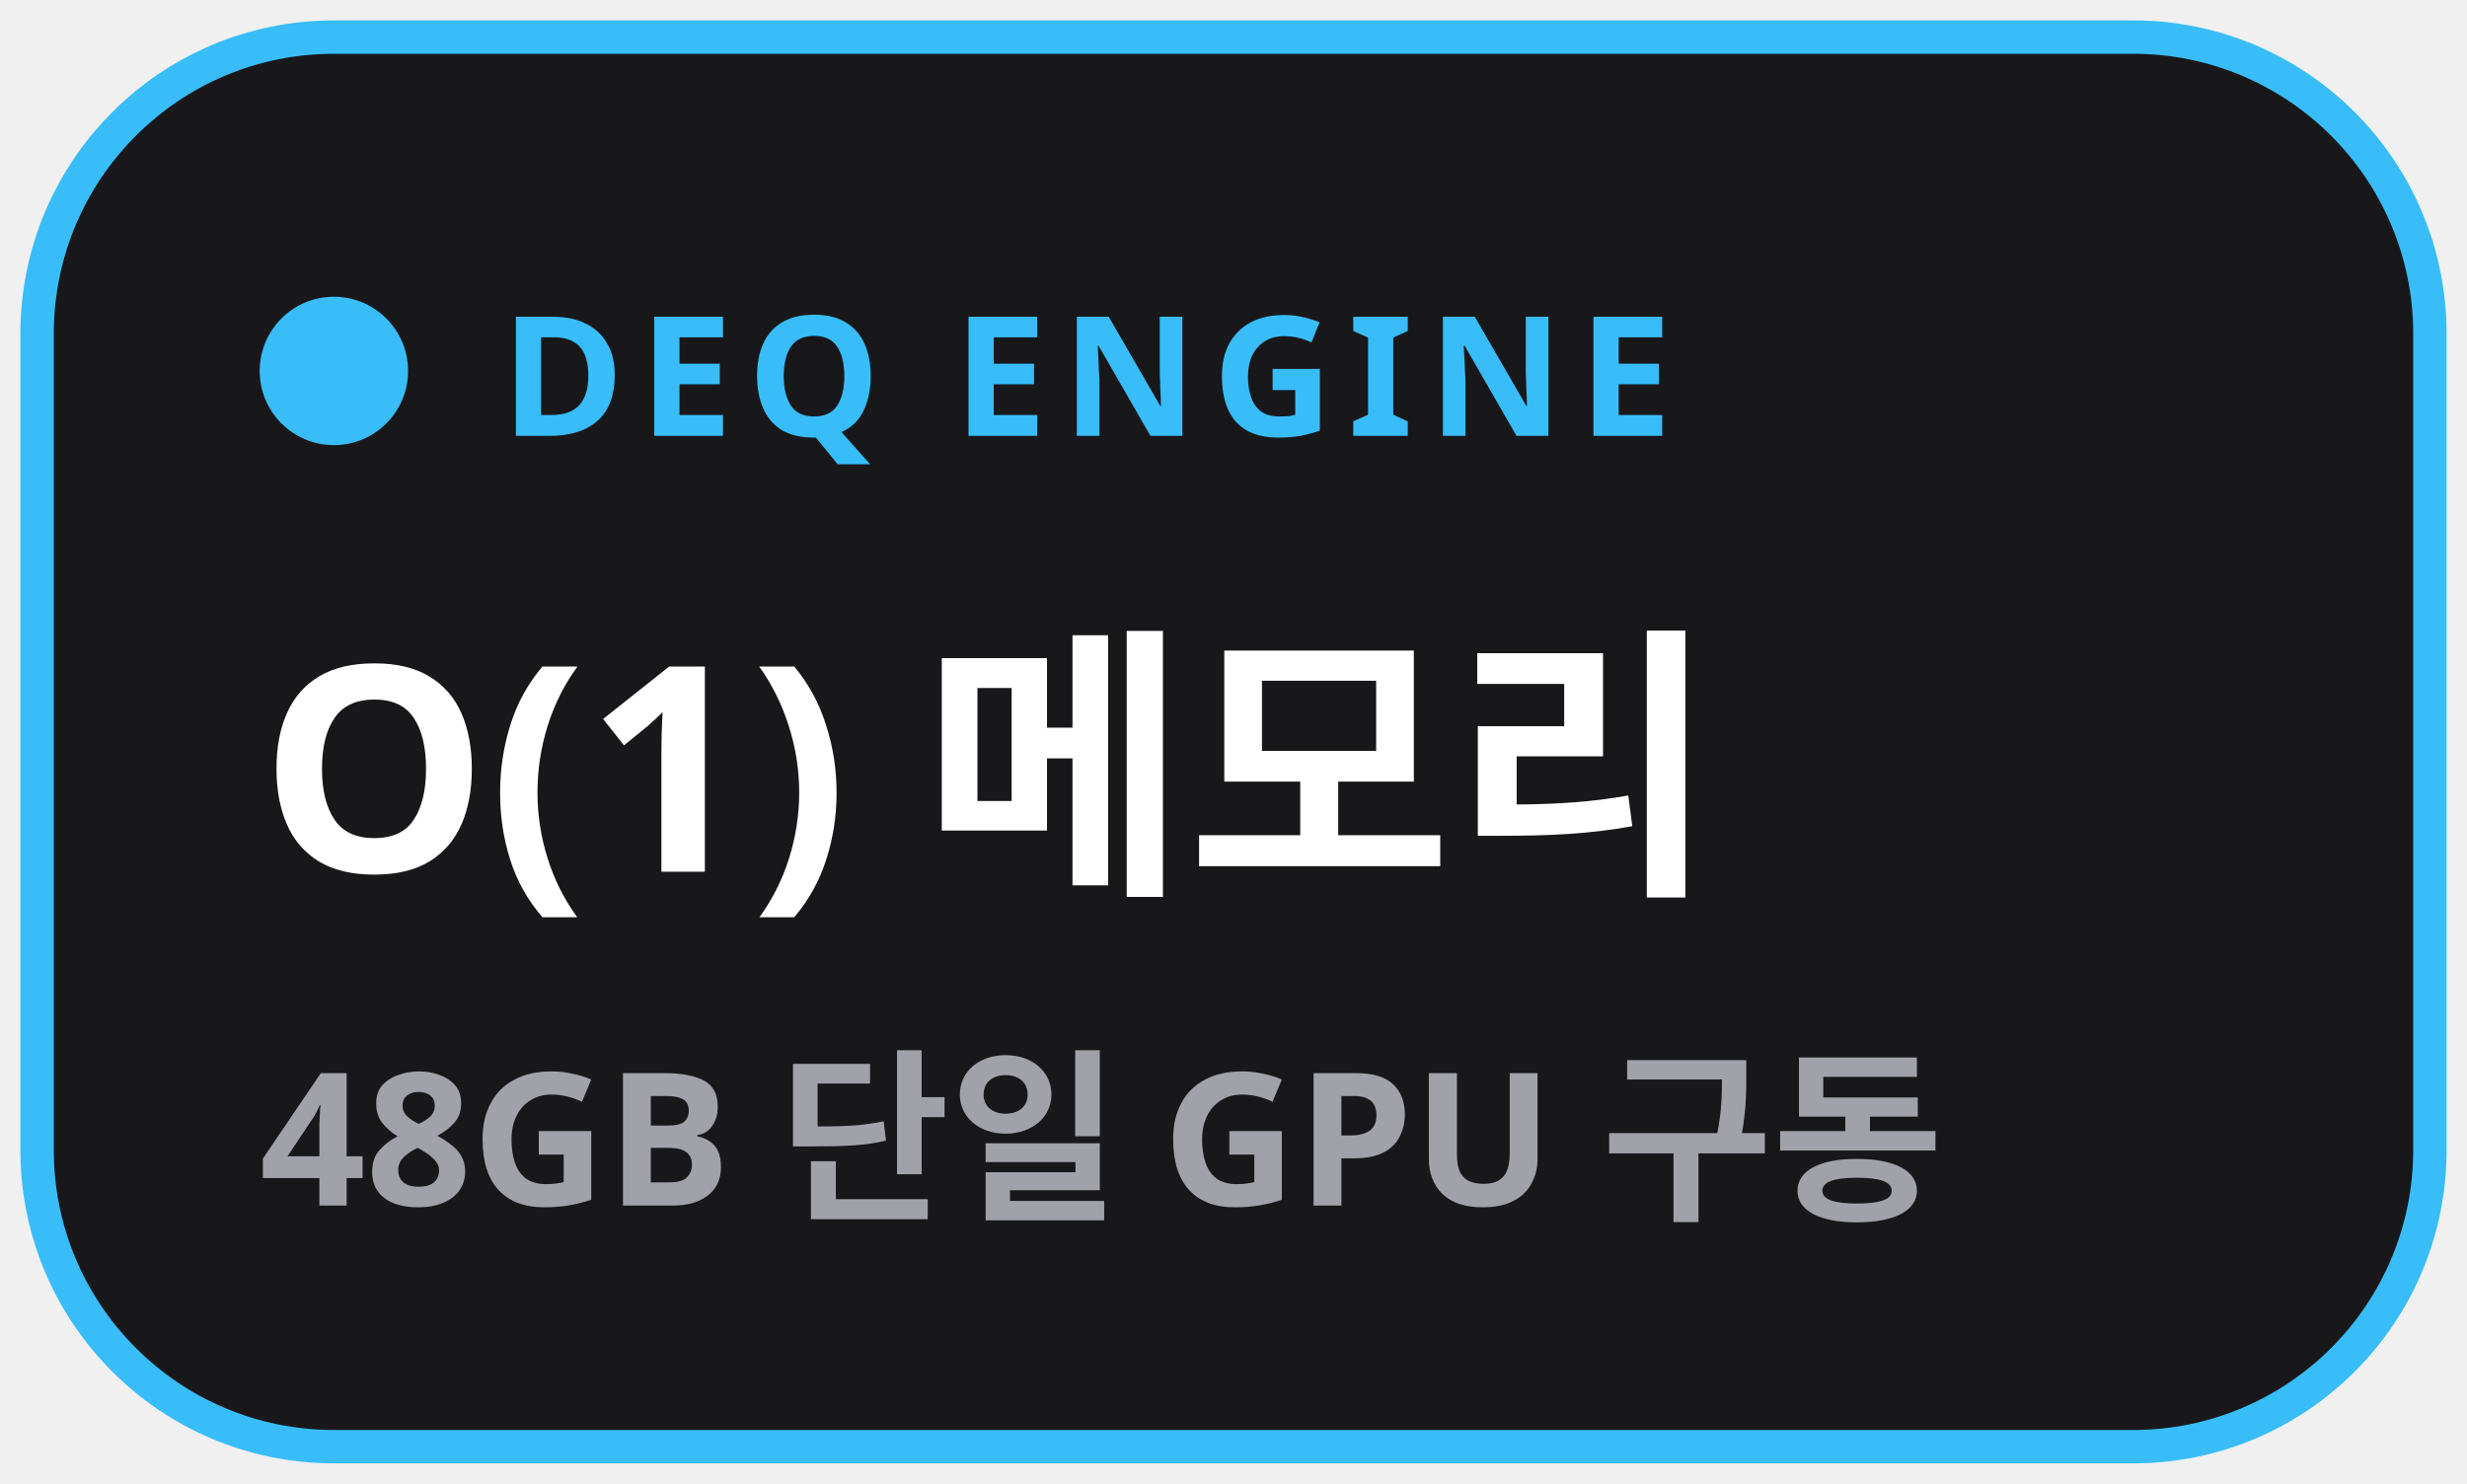
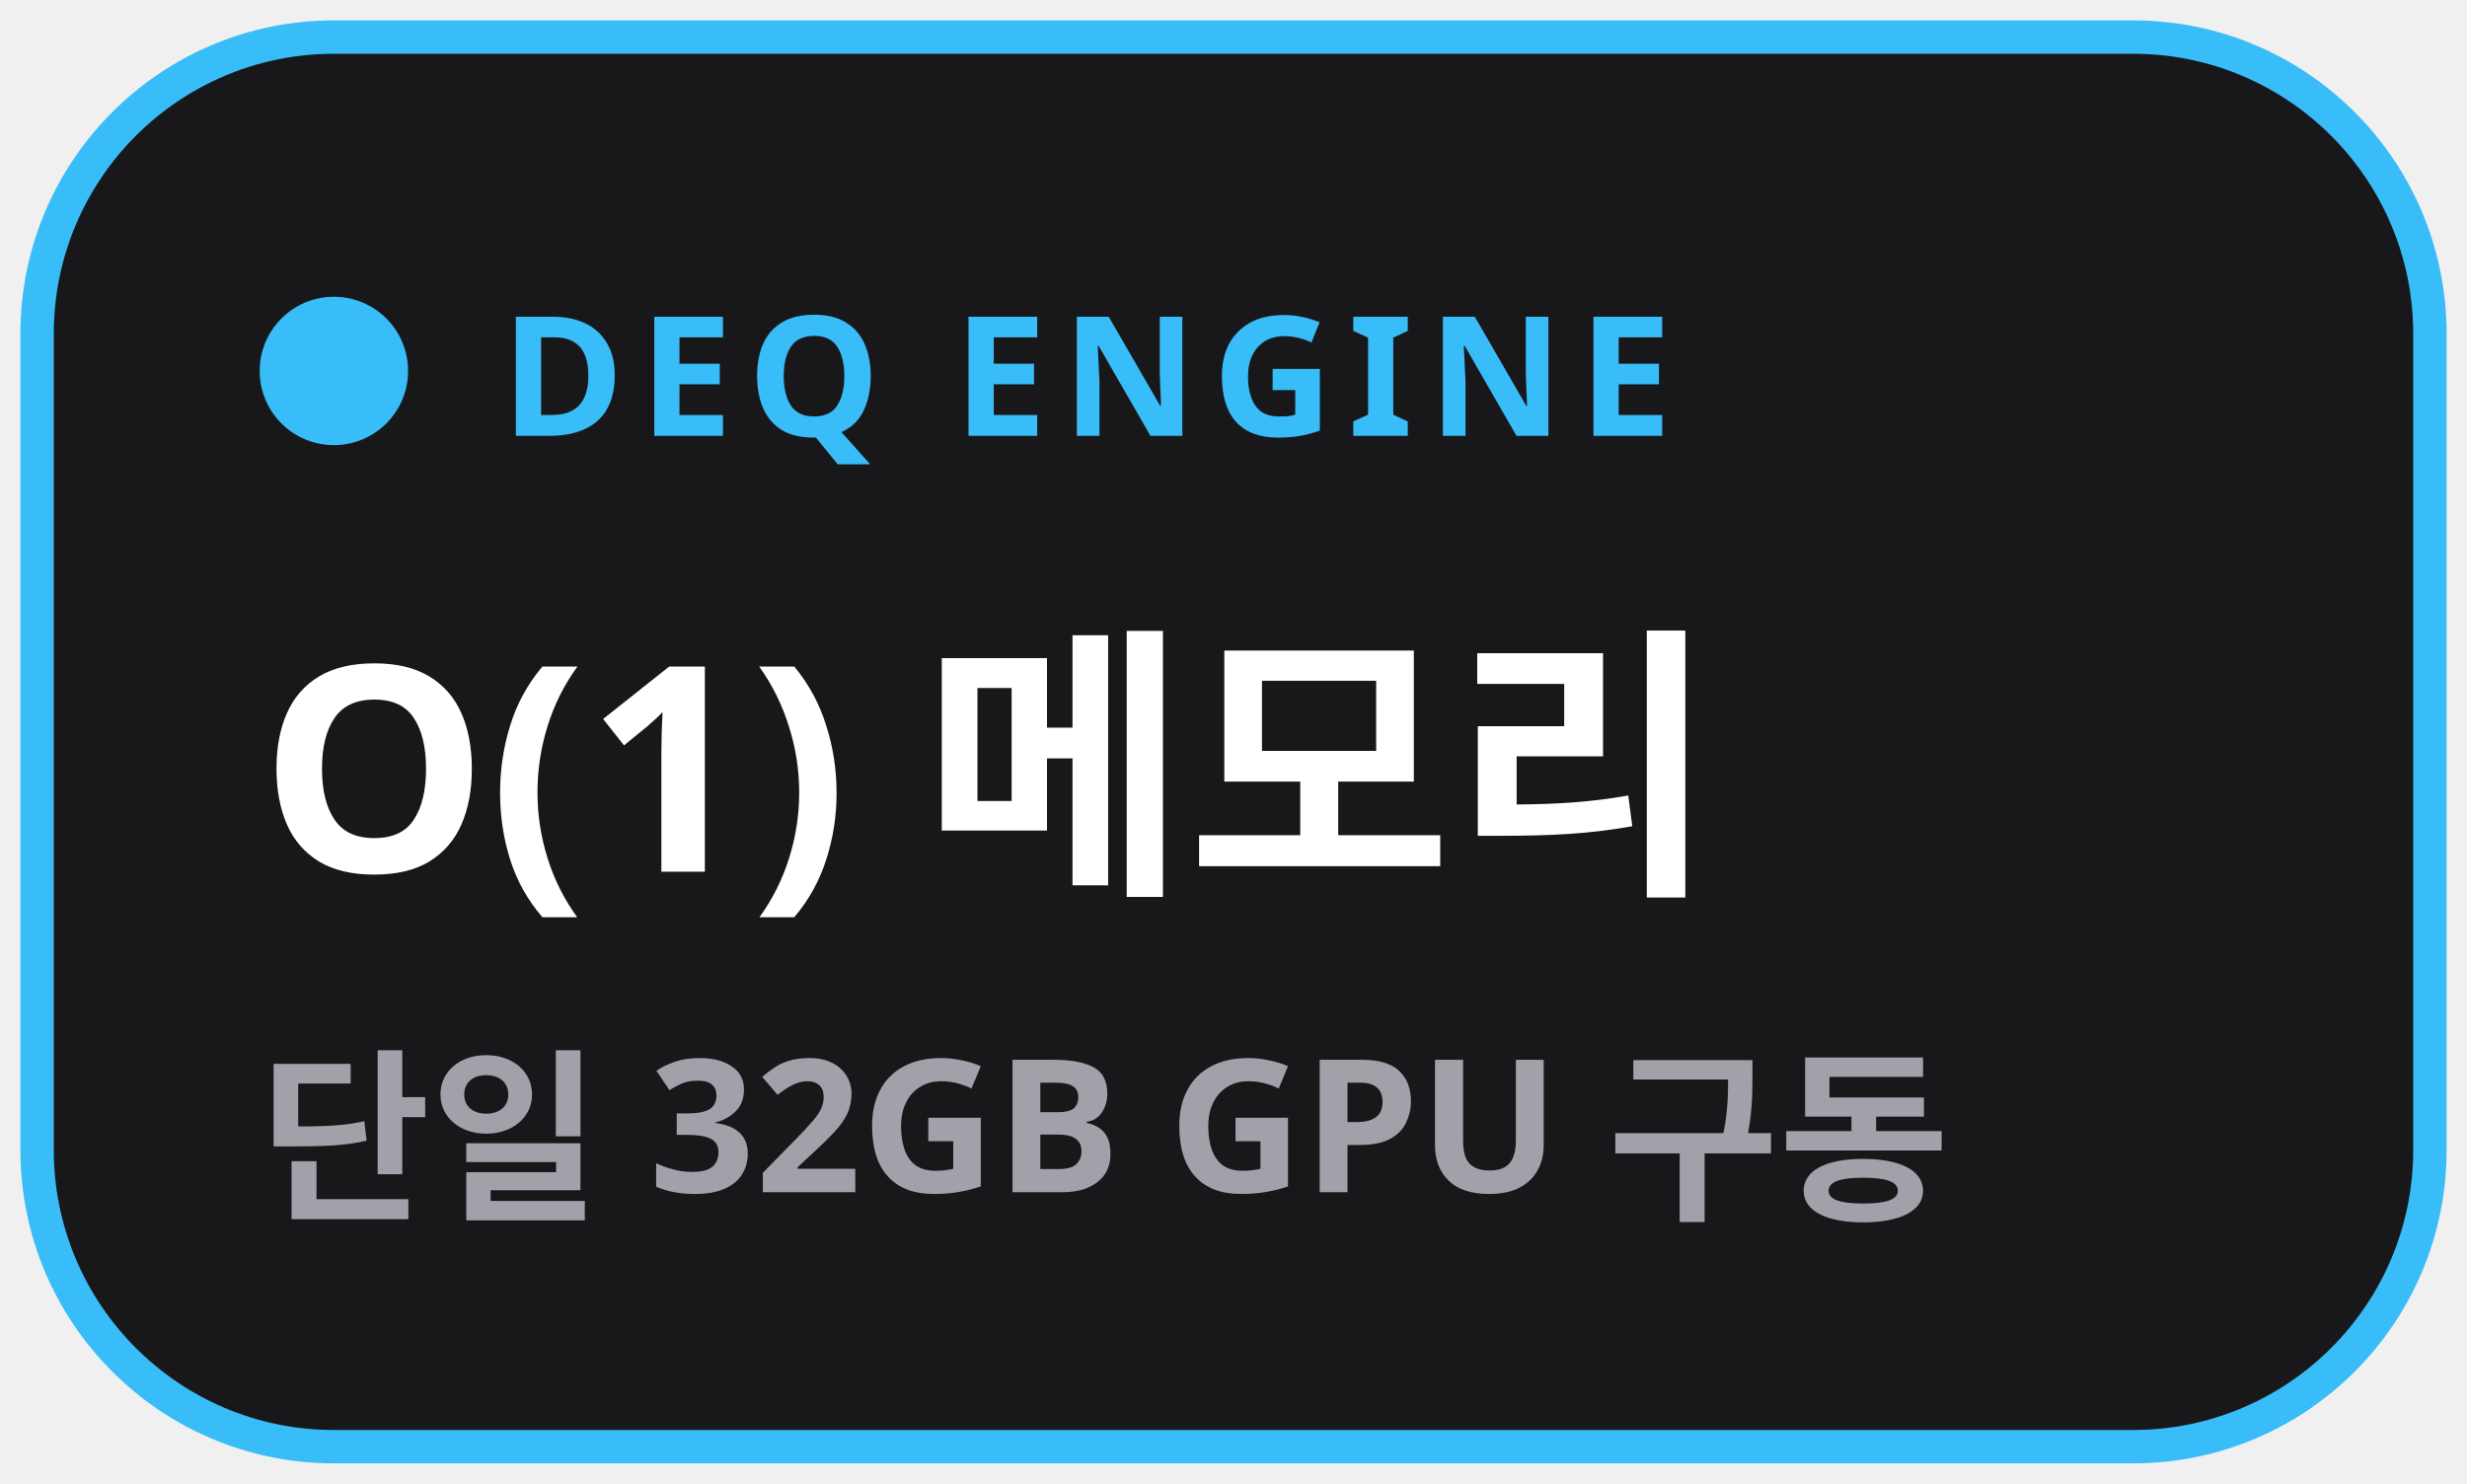
<svg xmlns="http://www.w3.org/2000/svg" width="133" height="80" viewBox="0 0 133 80" fill="none">
  <rect x="2" y="2" width="129" height="76" rx="16" fill="#18181B" stroke="#38BDF8" stroke-width="1.8" />
  <circle cx="18" cy="20" r="4" fill="#38BDF8" />
  <text x="27" y="23.5" font-family="'Urbanist', sans-serif" font-weight="800" font-size="9" letter-spacing="0.8" fill="#38BDF8">DEQ ENGINE</text>
  <text x="14" y="47" font-family="'Pretendard', 'Urbanist', sans-serif" font-weight="800" font-size="15.5" fill="#FFFFFF">O(1) 메모리</text>
-   <text x="14" y="65" font-family="'Pretendard', 'Urbanist', sans-serif" font-weight="600" font-size="10" fill="#A1A1AA">48GB 단일 GPU 구동</text>
+   <text x="14" y="65" font-family="'Pretendard', 'Urbanist', sans-serif" font-weight="600" font-size="10" fill="#A1A1AA">단일 32GB GPU 구동</text>
</svg>
